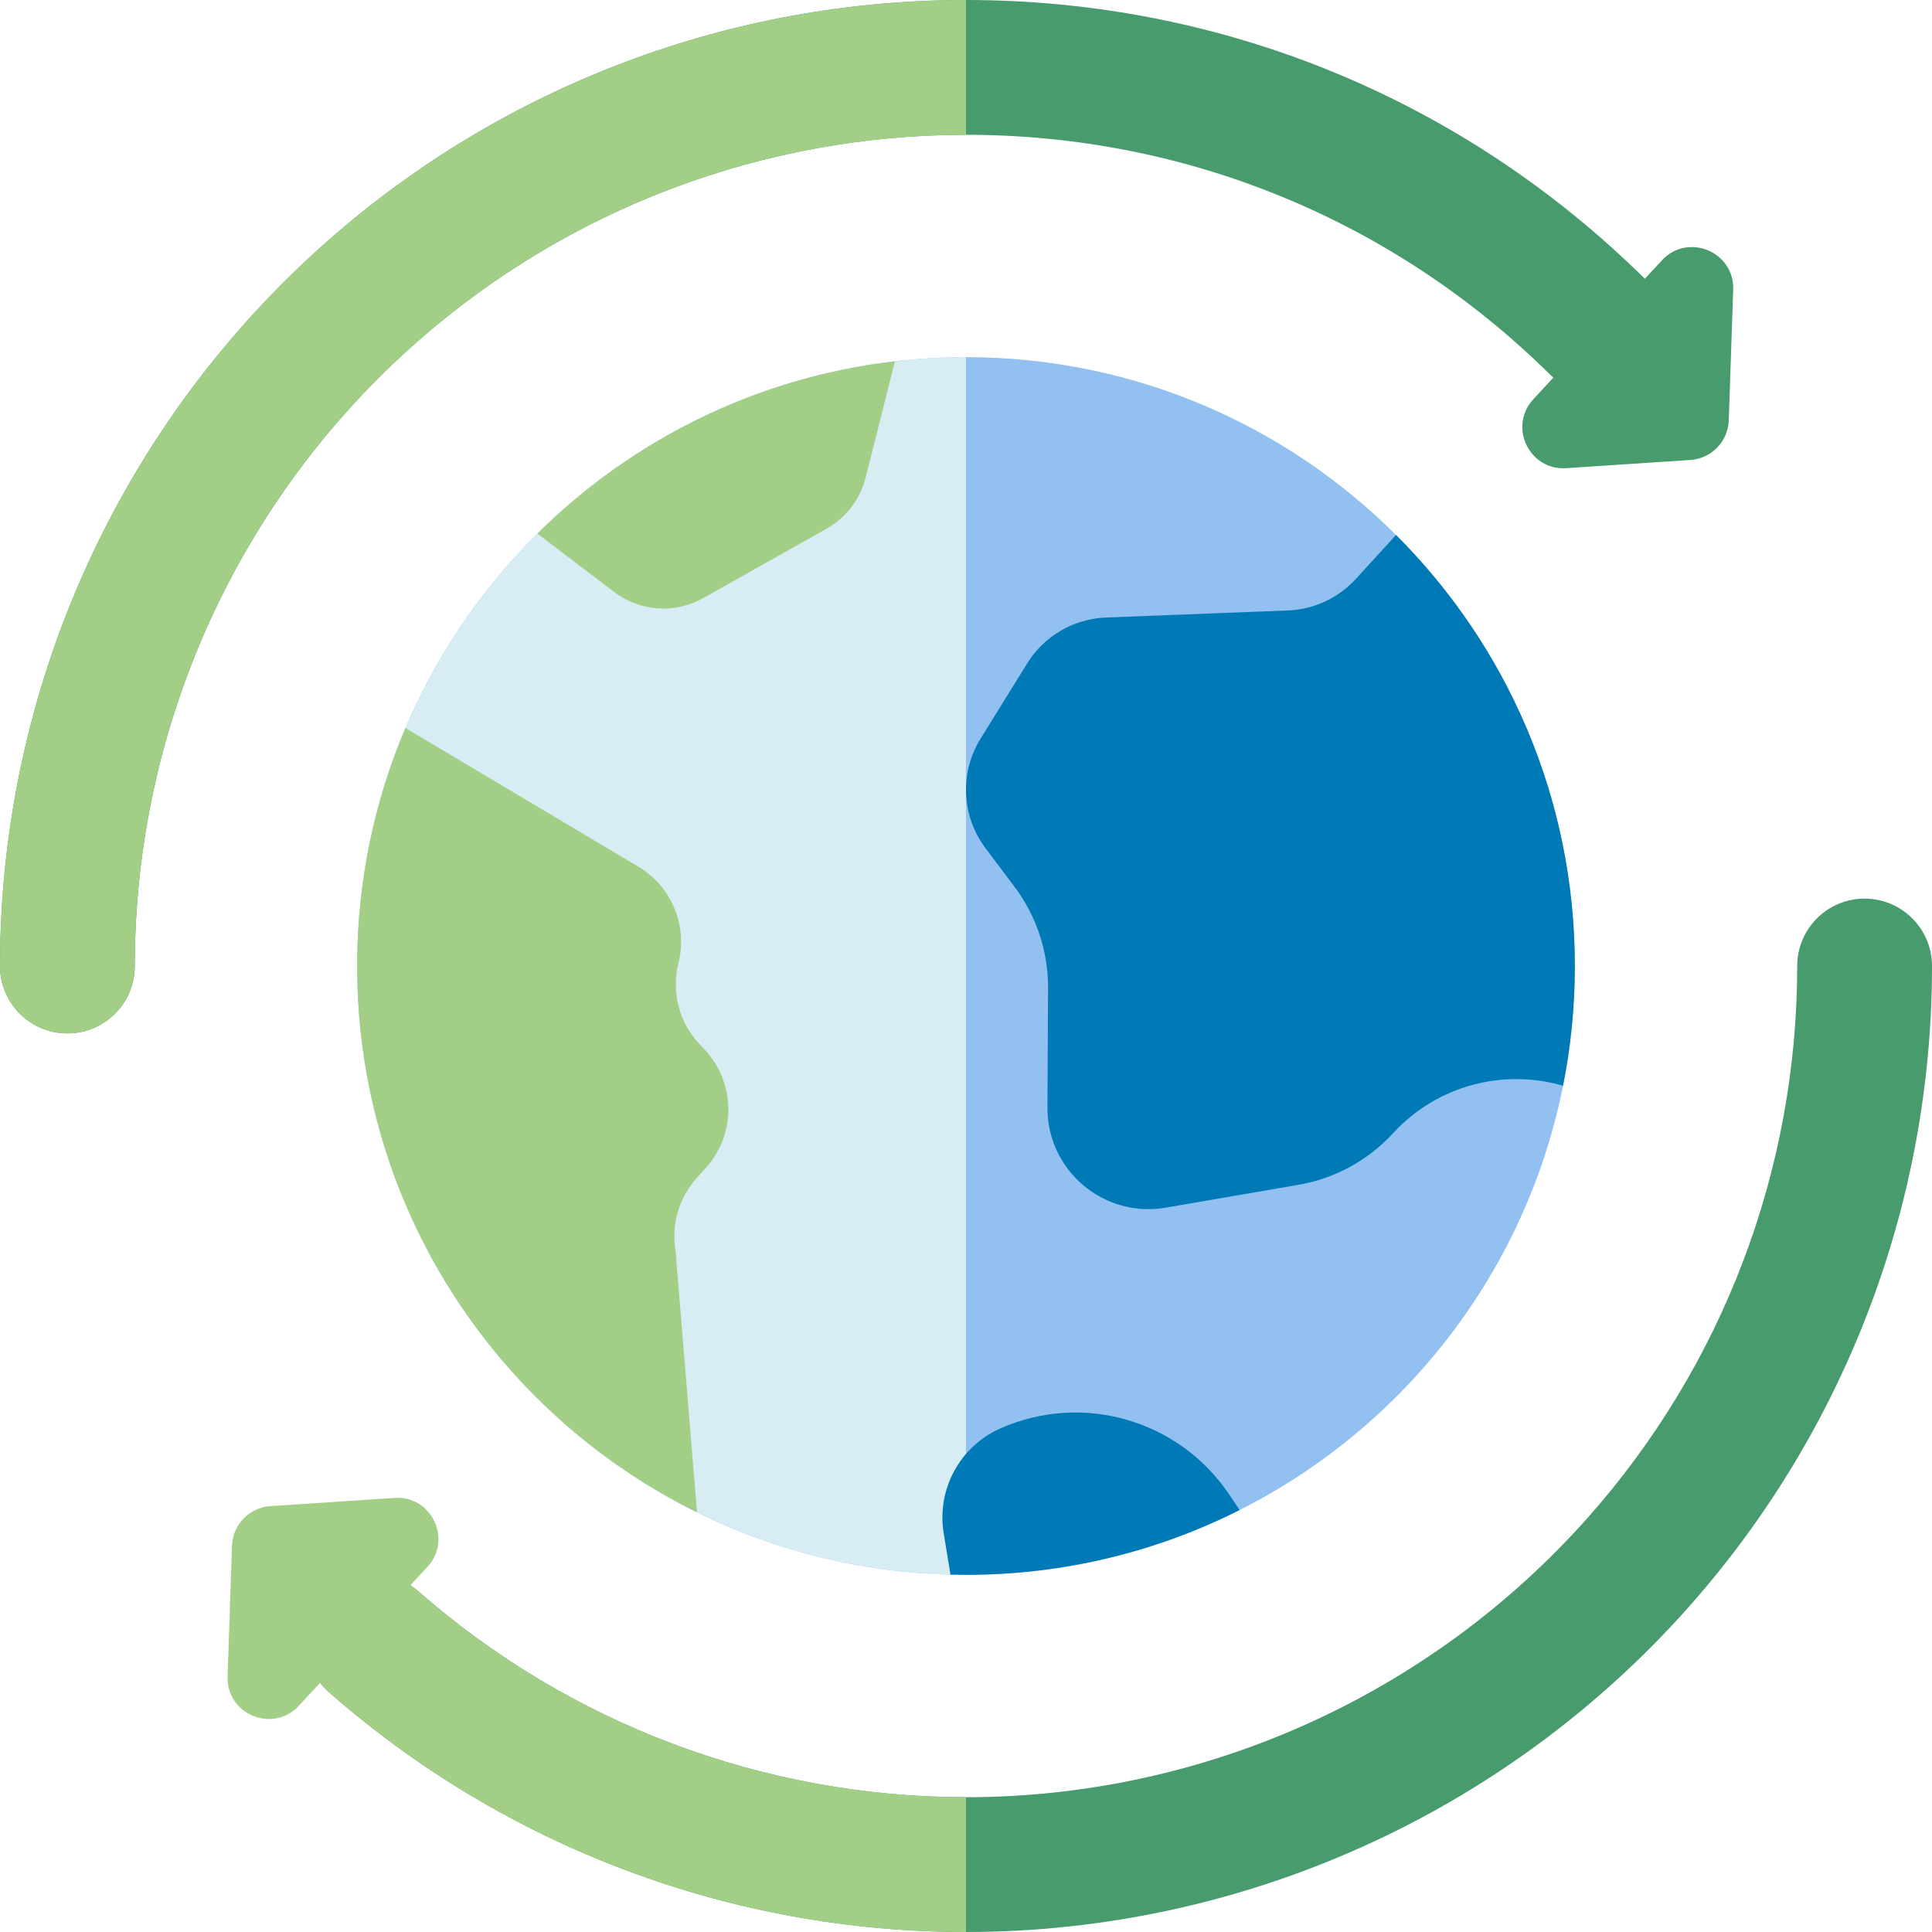
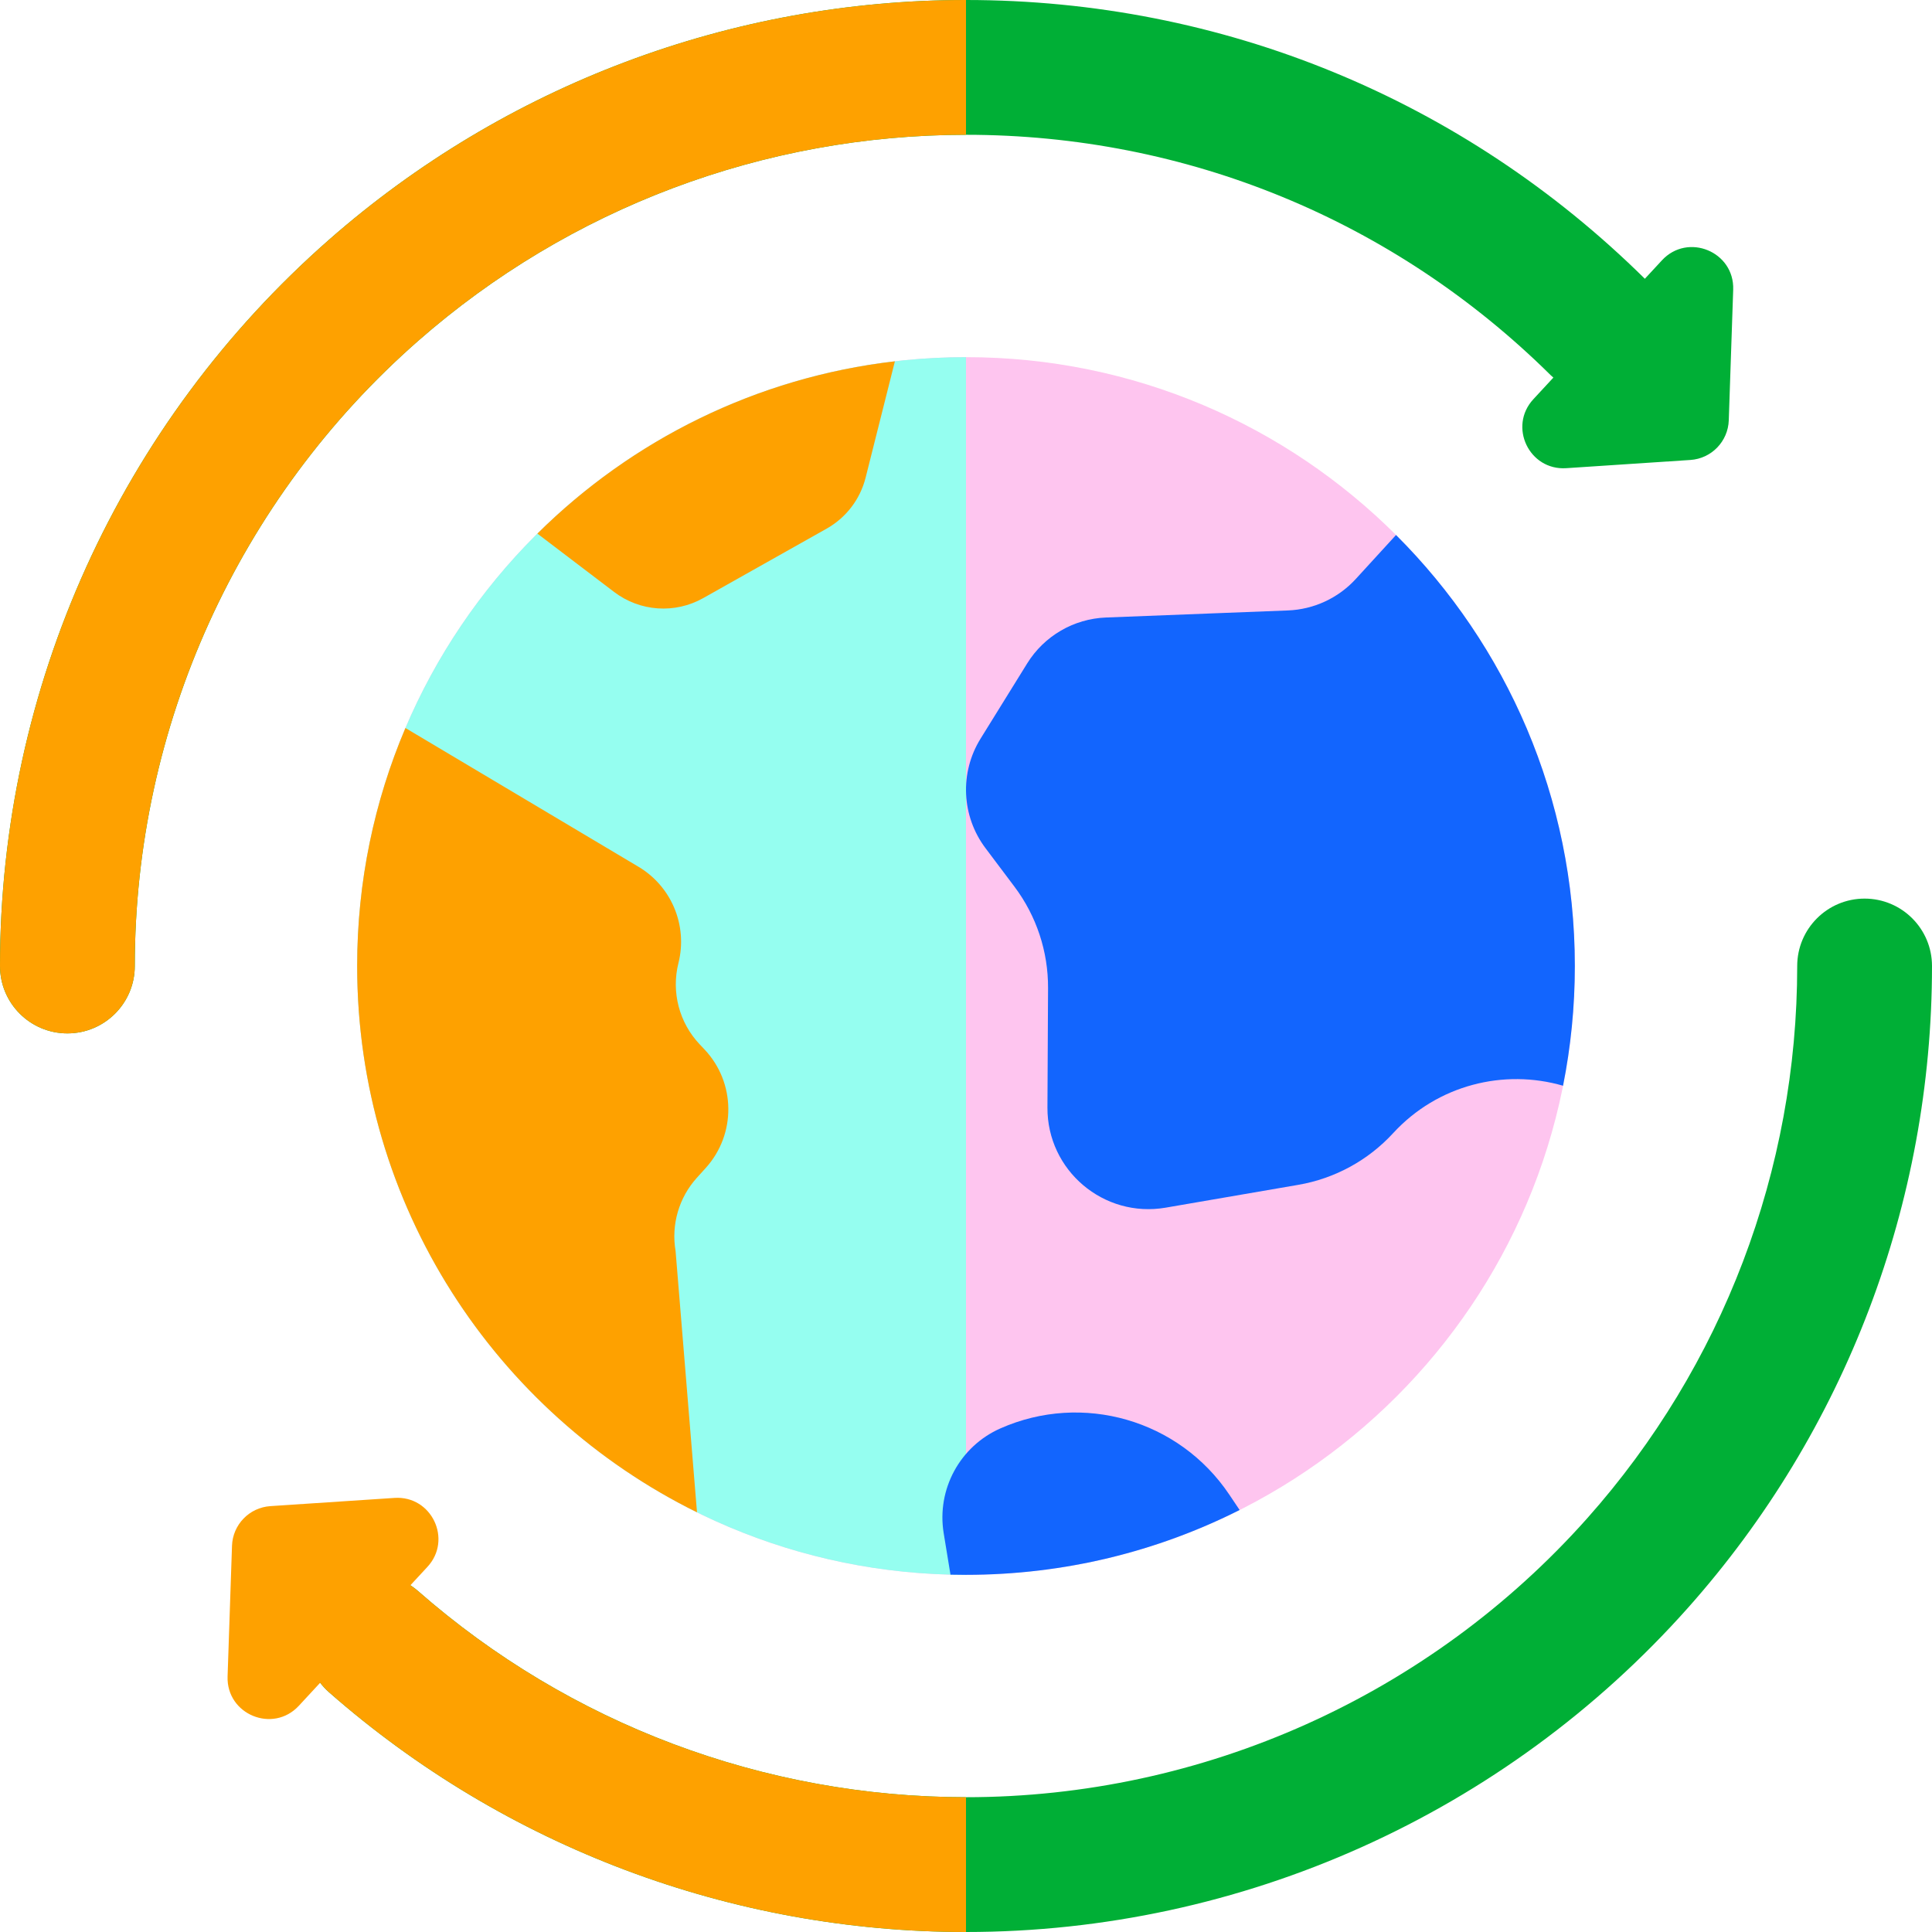
- <svg xmlns="http://www.w3.org/2000/svg" height="800px" width="800px" version="1.1" id="Layer_1" viewBox="0 0 512 512" xml:space="preserve">
-   <path style="fill:#489B6D;" d="M440.425,68.993l-4.521,4.884C387.68,26.236,323.802,0,256,0C193.842,0,133.905,22.553,87.231,63.503  C31.795,112.145,0,182.307,0,256c0,9.864,7.997,17.86,17.86,17.86s17.86-7.997,17.86-17.86c0-63.411,27.361-123.786,75.069-165.645  C150.945,55.123,202.515,35.721,256,35.721c58.419,0,113.453,22.633,154.967,63.727c0.223,0.22,0.461,0.413,0.692,0.619  l-5.301,5.727c-6.694,7.232-1.116,18.93,8.717,18.278l32.894-2.177c5.586-0.369,9.984-4.912,10.173-10.506l1.173-34.627  C459.658,66.675,447.283,61.584,440.425,68.993z" />
-   <path style="fill:#A2CE86;" d="M17.86,273.86C7.997,273.86,0,265.864,0,256c0-73.693,31.795-143.855,87.231-192.497  C133.905,22.553,193.842,0,256,0v35.721c-53.485,0-105.055,19.402-145.21,54.634C63.082,132.214,35.721,192.589,35.721,256  C35.721,265.864,27.724,273.86,17.86,273.86z" />
-   <path style="fill:#489B6D;" d="M256,512c-62.153,0-122.087-22.549-168.759-63.495c-7.416-6.505-8.153-17.789-1.648-25.205  c6.506-7.416,17.789-8.153,25.205-1.648c40.154,35.227,91.721,54.627,145.202,54.627c62.833,0,122.841-26.945,164.638-73.929  c35.88-40.333,55.641-92.306,55.641-146.35c0-9.864,7.997-17.86,17.86-17.86S512,246.136,512,256  c0,62.807-22.969,123.212-64.674,170.094C398.758,480.688,329.022,512,256,512z" />
-   <path style="fill:#A2CE86;" d="M110.798,421.652c-0.652-0.572-1.343-1.068-2.049-1.529l4.52-4.883  c6.694-7.232,1.116-18.93-8.718-18.278l-32.894,2.177c-5.586,0.369-9.984,4.912-10.173,10.506l-1.173,34.627  c-0.342,10.09,12.033,15.181,18.89,7.773l5.646-6.1c0.701,0.912,1.497,1.773,2.394,2.56C133.913,489.451,193.847,512,256,512  v-35.721C202.519,476.279,150.952,456.879,110.798,421.652z" />
-   <circle style="fill:#91C0F1;" cx="256" cy="256" r="161.351" />
-   <path style="fill:#D7EDF3;" d="M256,417.349c-89.111,0-161.349-72.238-161.349-161.349S166.889,94.651,256,94.651V417.349z" />
-   <path style="fill:#A2CE86;" d="M184.672,312.127l2.372-2.624c8.094-8.958,7.938-22.633-0.357-31.405l-1.267-1.341  c-5.434-5.746-7.556-13.87-5.626-21.541c2.531-10.058-1.942-20.572-10.944-25.724l-61.404-36.559  C99.21,212.307,94.651,233.621,94.651,256c0,63.517,36.708,118.452,90.061,144.775l-5.677-69.236  C177.838,324.546,179.916,317.391,184.672,312.127z" />
+ <svg xmlns="http://www.w3.org/2000/svg" height="512px" width="512px" version="1.1" id="Layer_1" viewBox="0 0 512 512" xml:space="preserve">
+   <path style="fill: rgb(0, 175, 54);" d="M440.425,68.993l-4.521,4.884C387.68,26.236,323.802,0,256,0C193.842,0,133.905,22.553,87.231,63.503  C31.795,112.145,0,182.307,0,256c0,9.864,7.997,17.86,17.86,17.86s17.86-7.997,17.86-17.86c0-63.411,27.361-123.786,75.069-165.645  C150.945,55.123,202.515,35.721,256,35.721c58.419,0,113.453,22.633,154.967,63.727c0.223,0.22,0.461,0.413,0.692,0.619  l-5.301,5.727c-6.694,7.232-1.116,18.93,8.717,18.278l32.894-2.177c5.586-0.369,9.984-4.912,10.173-10.506l1.173-34.627  C459.658,66.675,447.283,61.584,440.425,68.993z" />
+   <path style="fill: rgb(254, 161, 0);" d="M17.86,273.86C7.997,273.86,0,265.864,0,256c0-73.693,31.795-143.855,87.231-192.497  C133.905,22.553,193.842,0,256,0v35.721c-53.485,0-105.055,19.402-145.21,54.634C63.082,132.214,35.721,192.589,35.721,256  C35.721,265.864,27.724,273.86,17.86,273.86z" />
+   <path style="fill: rgb(0, 175, 54);" d="M256,512c-62.153,0-122.087-22.549-168.759-63.495c-7.416-6.505-8.153-17.789-1.648-25.205  c6.506-7.416,17.789-8.153,25.205-1.648c40.154,35.227,91.721,54.627,145.202,54.627c62.833,0,122.841-26.945,164.638-73.929  c35.88-40.333,55.641-92.306,55.641-146.35c0-9.864,7.997-17.86,17.86-17.86S512,246.136,512,256  c0,62.807-22.969,123.212-64.674,170.094C398.758,480.688,329.022,512,256,512z" />
+   <path style="fill: rgb(254, 161, 0);" d="M110.798,421.652c-0.652-0.572-1.343-1.068-2.049-1.529l4.52-4.883  c6.694-7.232,1.116-18.93-8.718-18.278l-32.894,2.177c-5.586,0.369-9.984,4.912-10.173,10.506l-1.173,34.627  c-0.342,10.09,12.033,15.181,18.89,7.773l5.646-6.1c0.701,0.912,1.497,1.773,2.394,2.56C133.913,489.451,193.847,512,256,512  v-35.721C202.519,476.279,150.952,456.879,110.798,421.652z" />
+   <circle style="fill: rgb(254, 197, 239);" cx="256" cy="256" r="161.351" />
+   <path style="fill: rgb(149, 254, 240);" d="M256,417.349c-89.111,0-161.349-72.238-161.349-161.349S166.889,94.651,256,94.651V417.349z" />
+   <path style="fill: rgb(254, 161, 0);" d="M184.672,312.127l2.372-2.624c8.094-8.958,7.938-22.633-0.357-31.405l-1.267-1.341  c-5.434-5.746-7.556-13.87-5.626-21.541c2.531-10.058-1.942-20.572-10.944-25.724l-61.404-36.559  C99.21,212.307,94.651,233.621,94.651,256c0,63.517,36.708,118.452,90.061,144.775l-5.677-69.236  C177.838,324.546,179.916,317.391,184.672,312.127z" />
  <g>
-     <path style="fill:#007AB7;" d="M369.959,141.781l-10.661,11.651c-4.64,5.071-11.118,8.075-17.987,8.342l-48.217,1.872   c-8.547,0.332-16.37,4.888-20.875,12.158l-12.359,19.944c-5.588,9.018-5.07,20.541,1.306,29.02l7.676,10.208   c5.826,7.749,8.954,17.192,8.904,26.887l-0.163,31.643c-0.086,16.666,14.905,29.364,31.33,26.537l35.149-6.049   c9.66-1.662,18.497-6.477,25.132-13.693l0,0c11.802-12.838,29.386-17.106,45.029-12.571c2.047-10.26,3.127-20.868,3.127-31.731   C417.349,211.379,399.234,170.989,369.959,141.781z" />
-     <path style="fill:#007AB7;" d="M265.099,378.549L265.099,378.549c-10.741,4.762-16.91,16.177-15.011,27.772l1.799,10.977   c1.367,0.035,2.737,0.052,4.113,0.052c26.081,0,50.712-6.196,72.513-17.184l-2.748-4.095   C312.478,376.276,286.894,368.886,265.099,378.549z" />
+     <path style="fill: rgb(18, 101, 254);" d="M369.959,141.781l-10.661,11.651c-4.64,5.071-11.118,8.075-17.987,8.342l-48.217,1.872   c-8.547,0.332-16.37,4.888-20.875,12.158l-12.359,19.944c-5.588,9.018-5.07,20.541,1.306,29.02l7.676,10.208   c5.826,7.749,8.954,17.192,8.904,26.887l-0.163,31.643c-0.086,16.666,14.905,29.364,31.33,26.537l35.149-6.049   c9.66-1.662,18.497-6.477,25.132-13.693l0,0c11.802-12.838,29.386-17.106,45.029-12.571c2.047-10.26,3.127-20.868,3.127-31.731   C417.349,211.379,399.234,170.989,369.959,141.781z" />
+     <path style="fill: rgb(18, 101, 254);" d="M265.099,378.549L265.099,378.549c-10.741,4.762-16.91,16.177-15.011,27.772l1.799,10.977   c1.367,0.035,2.737,0.052,4.113,0.052c26.081,0,50.712-6.196,72.513-17.184l-2.748-4.095   C312.478,376.276,286.894,368.886,265.099,378.549z" />
  </g>
-   <path style="fill:#A2CE86;" d="M186.349,158.508l32.729-18.42c5.147-2.897,8.878-7.781,10.32-13.508l7.757-30.827  c-36.776,4.279-69.778,20.918-94.739,45.662l20.342,15.468C169.593,162.081,178.864,162.72,186.349,158.508z" />
+   <path style="fill: rgb(254, 161, 0);" d="M186.349,158.508l32.729-18.42c5.147-2.897,8.878-7.781,10.32-13.508l7.757-30.827  c-36.776,4.279-69.778,20.918-94.739,45.662l20.342,15.468C169.593,162.081,178.864,162.72,186.349,158.508z" />
</svg>
